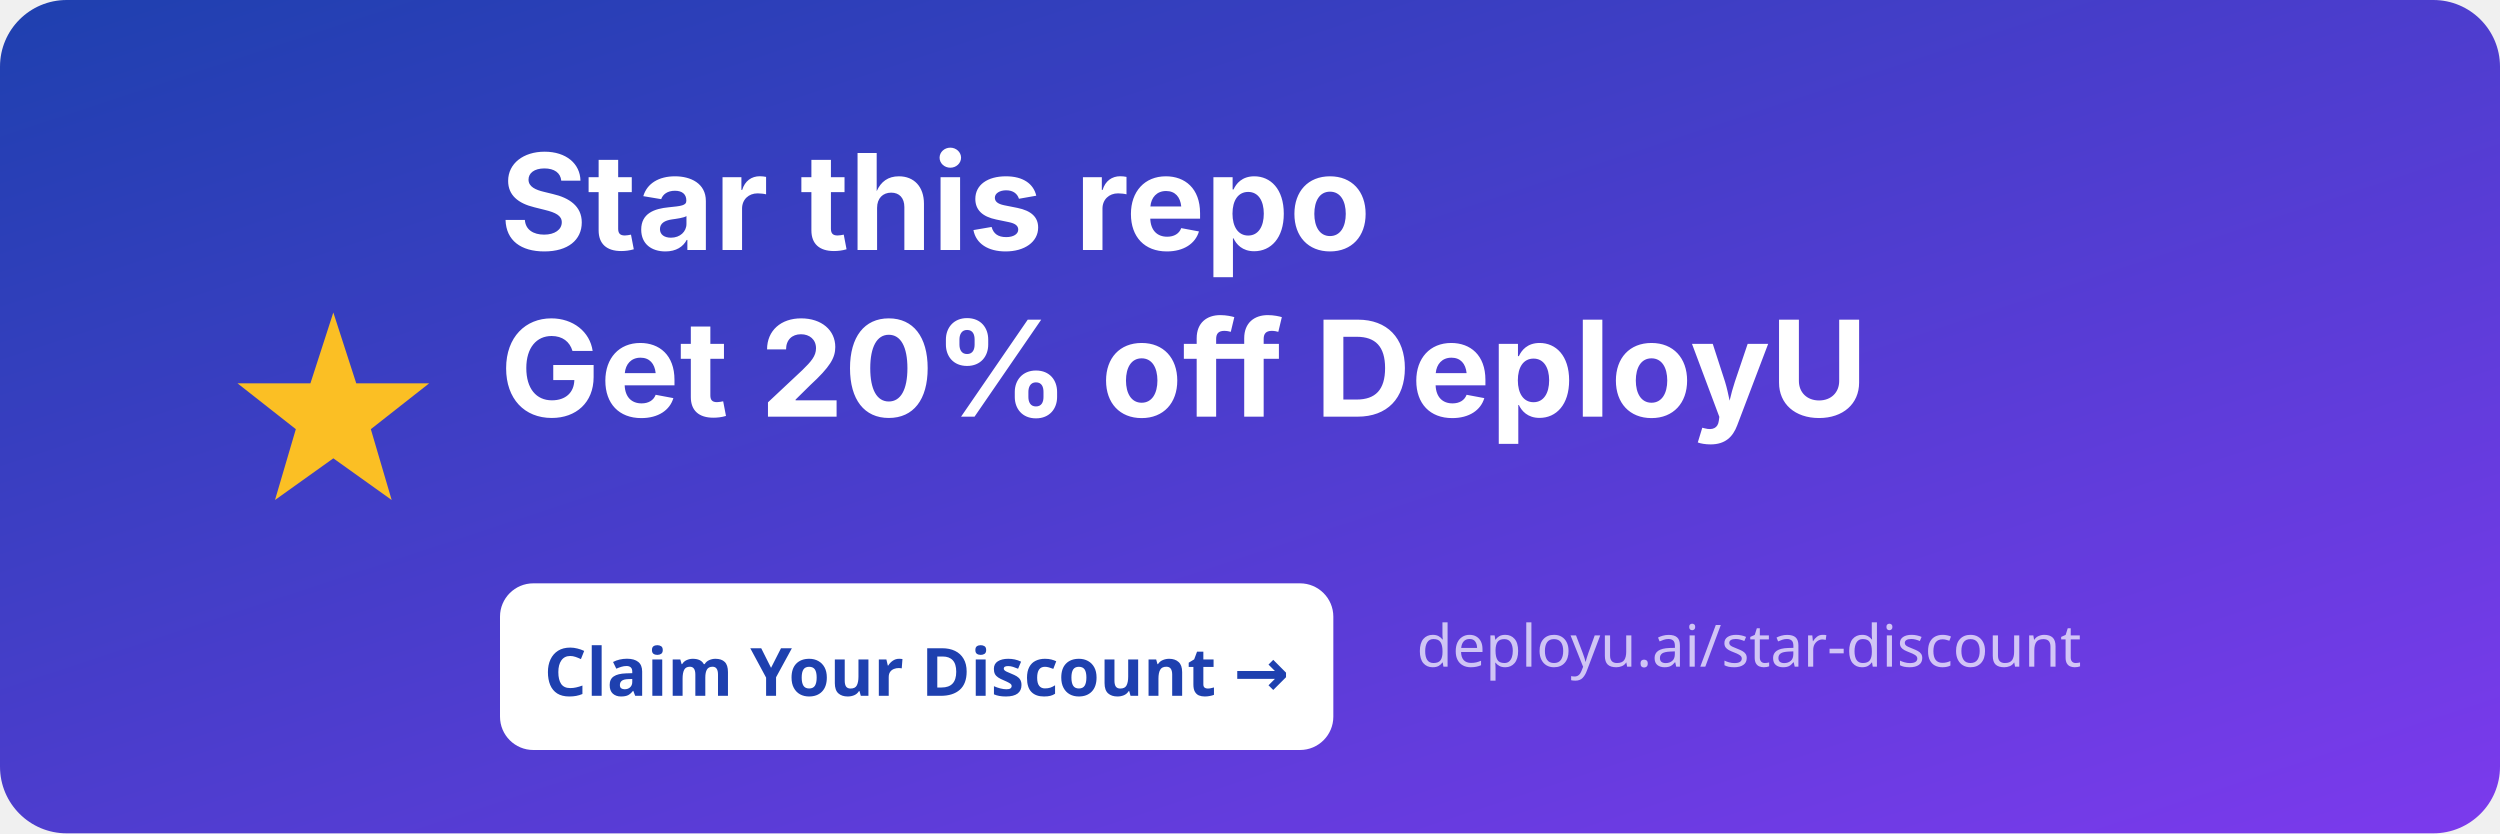
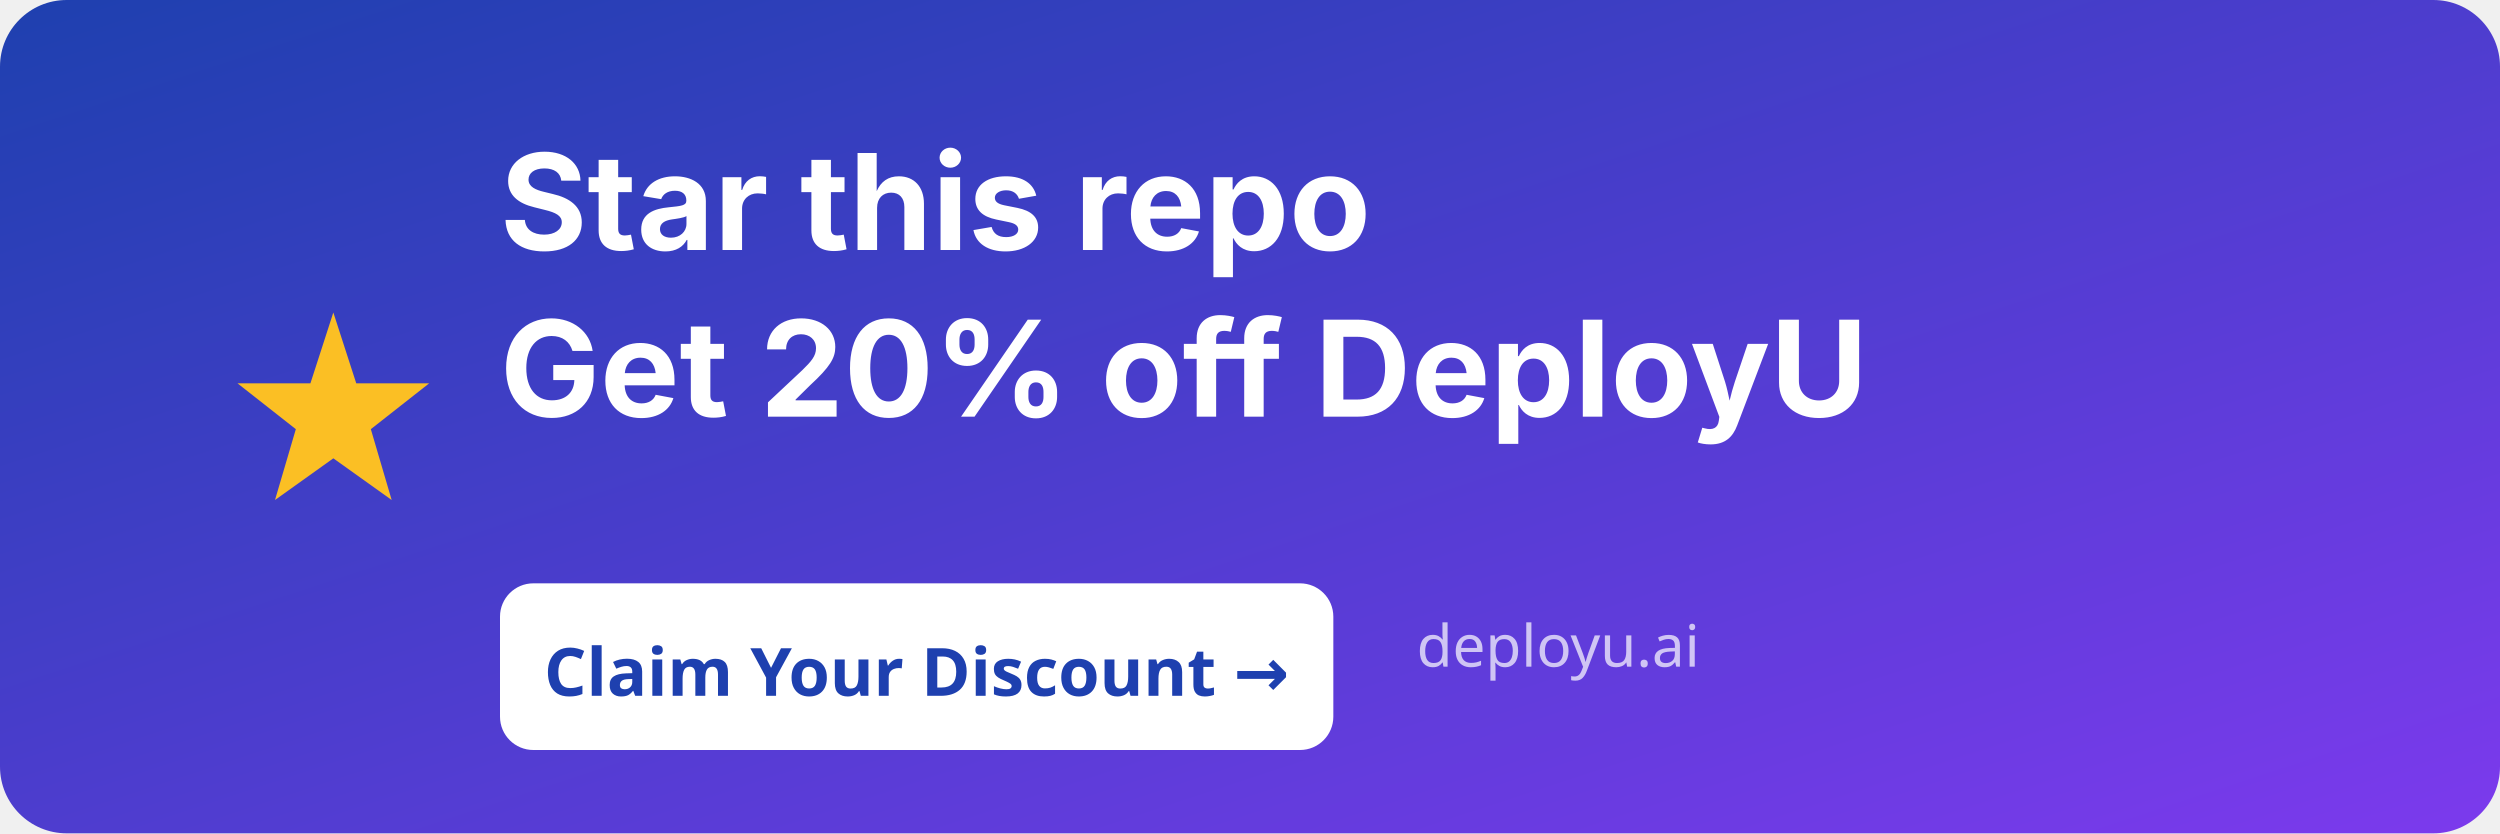
<svg xmlns="http://www.w3.org/2000/svg" width="600" height="200" viewBox="0 0 600 200" fill="none">
  <defs>
    <linearGradient id="offerGradient" x1="0%" y1="0%" x2="100%" y2="100%">
      <stop offset="0%" style="stop-color:#1e40af;stop-opacity:1" />
      <stop offset="100%" style="stop-color:#7c3aed;stop-opacity:1" />
    </linearGradient>
  </defs>
  <rect width="600" height="200" rx="16" fill="url(#offerGradient)" />
  <g transform="translate(50, 70)">
    <path d="M30 5 L35.5 22 L53 22 L39 33 L44 50 L30 40 L16 50 L21 33 L7 22 L24.5 22 Z" fill="#fbbf24" />
  </g>
  <g transform="translate(120, 60)">
    <text x="0" y="0" fill="white" font-family="system-ui, -apple-system, sans-serif" font-size="32" font-weight="bold">
      Star this repo
    </text>
    <text x="0" y="40" fill="white" font-family="system-ui, -apple-system, sans-serif" font-size="32" font-weight="bold">
      Get 20% off DeployU
    </text>
  </g>
  <g transform="translate(120, 140)">
    <rect x="0" y="0" width="200" height="40" rx="8" fill="white" />
    <text x="100" y="27" text-anchor="middle" fill="#1e40af" font-family="system-ui, sans-serif" font-size="16" font-weight="600">
      Claim Your Discount →
    </text>
  </g>
  <g transform="translate(340, 160)">
    <text x="0" y="0" fill="rgba(255,255,255,0.7)" font-family="system-ui, sans-serif" font-size="14">
-       deployu.ai/star-discount
+       deployu.ai
    </text>
  </g>
</svg>
